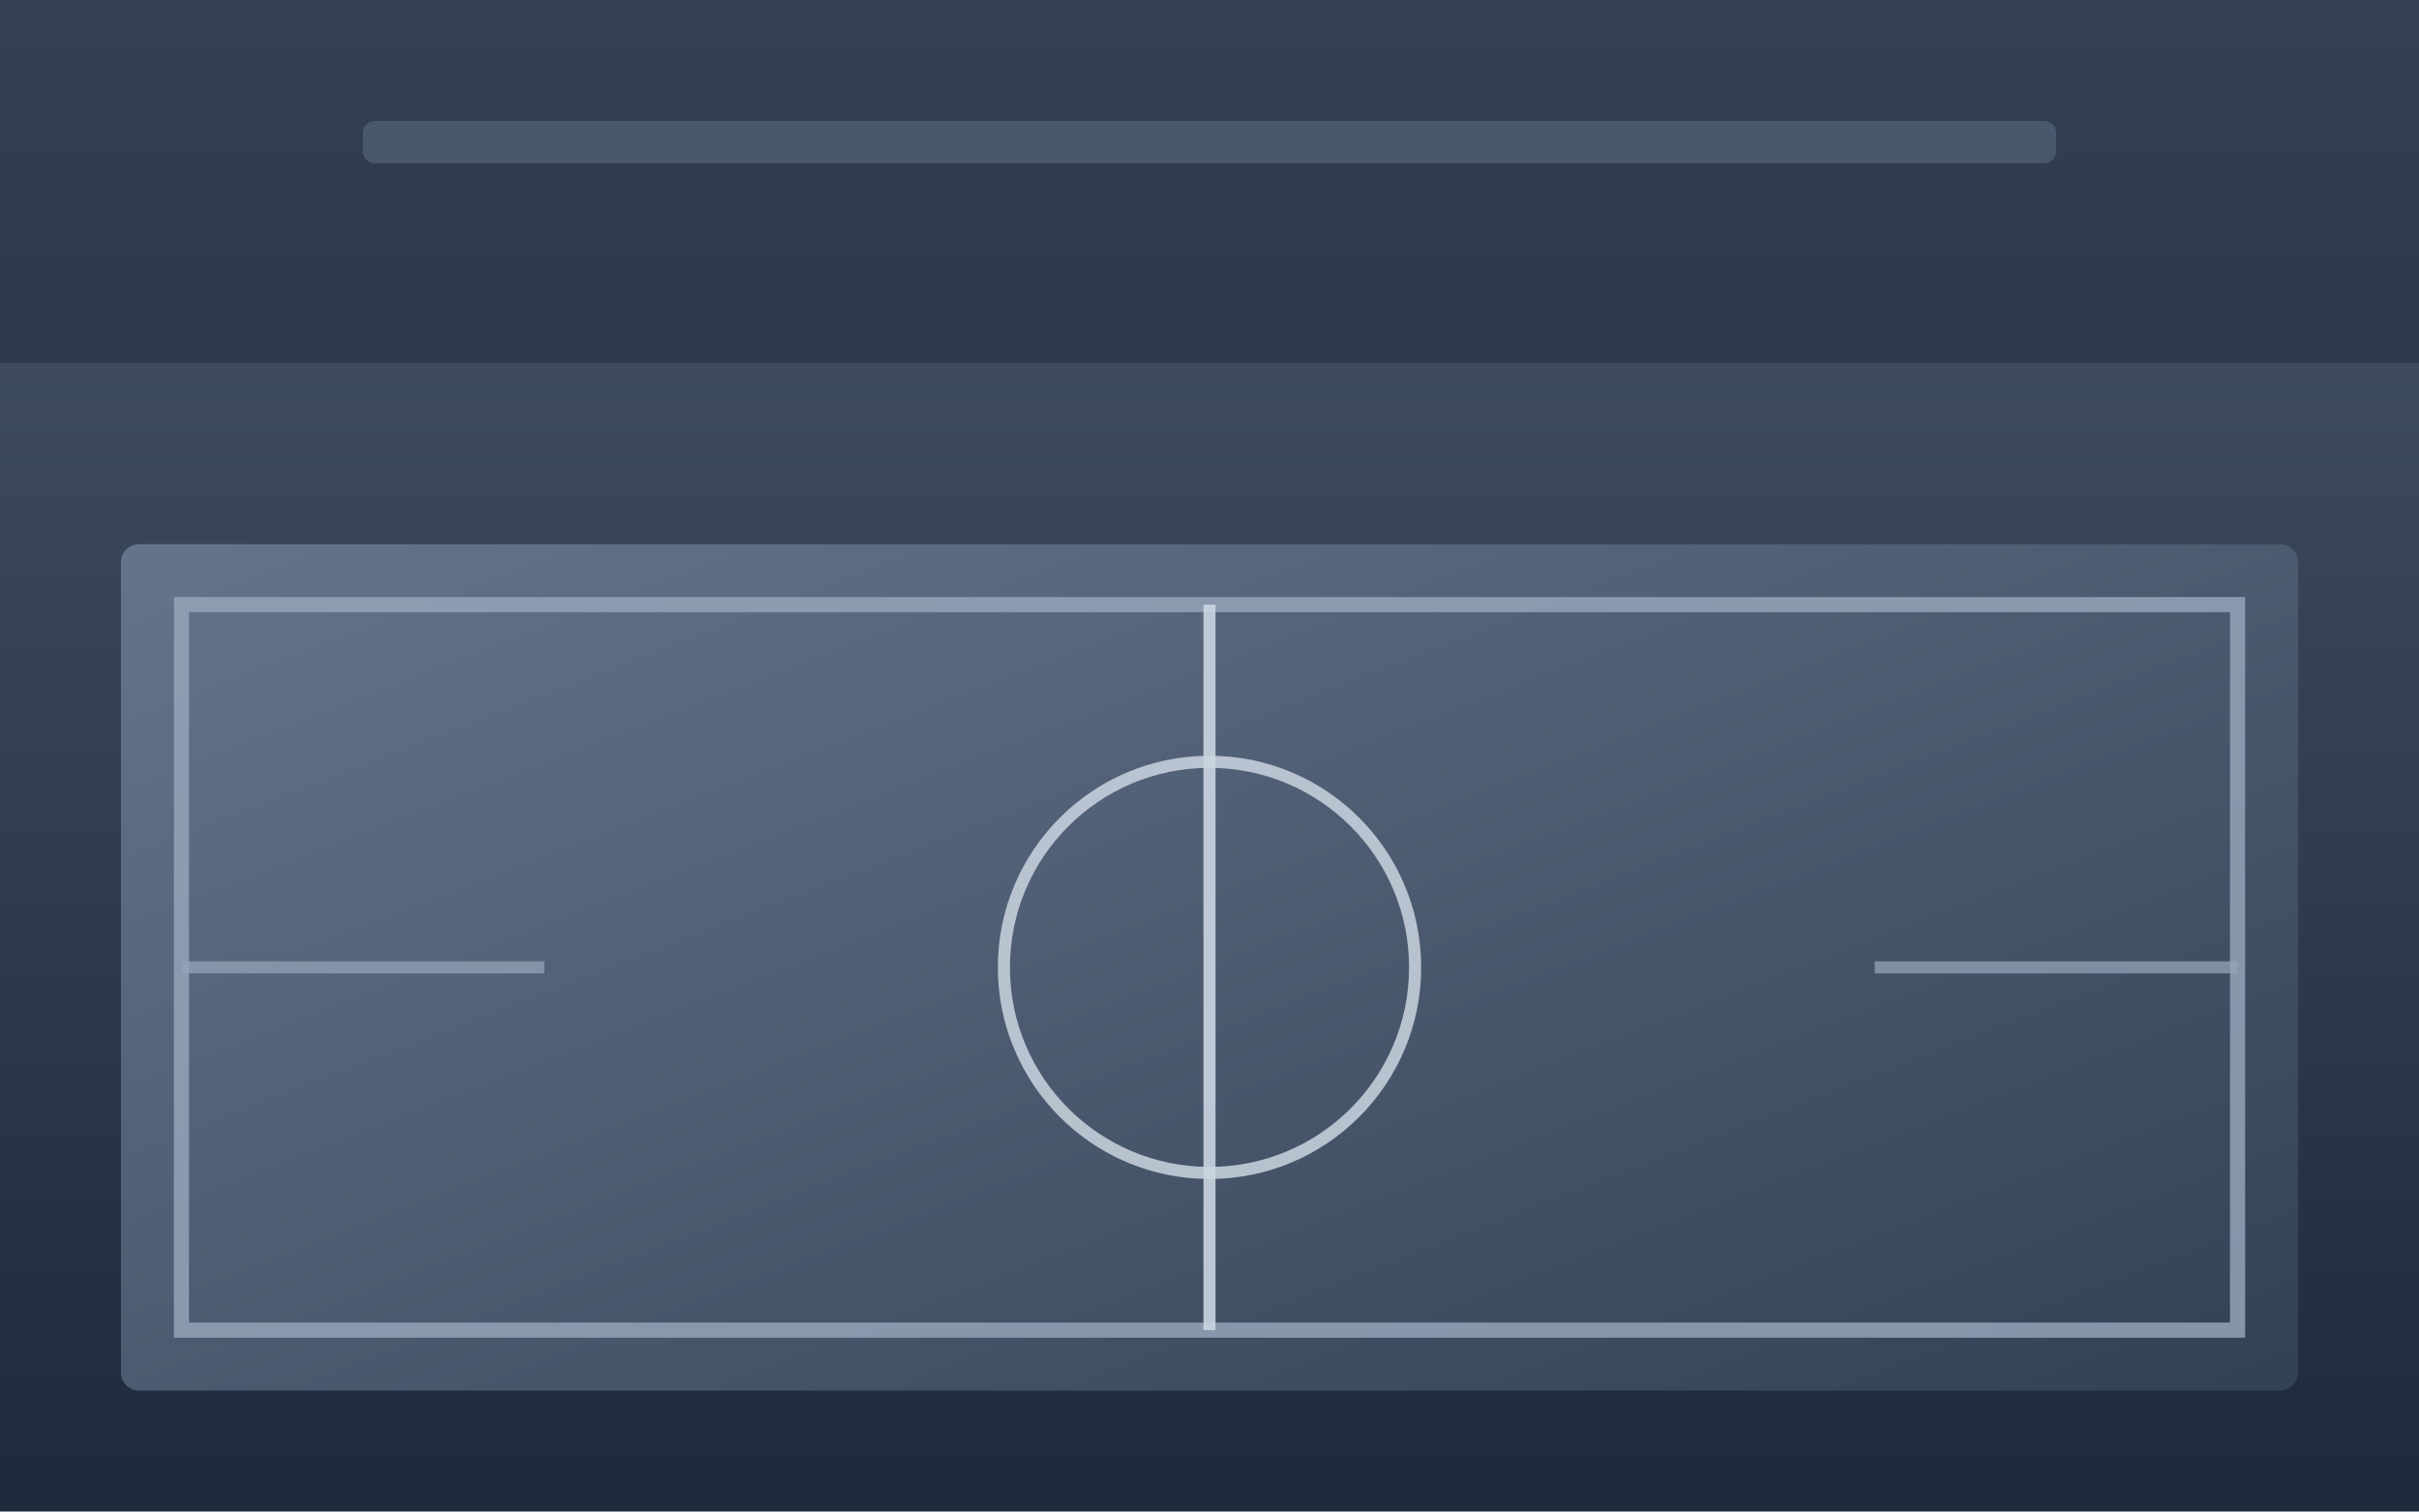
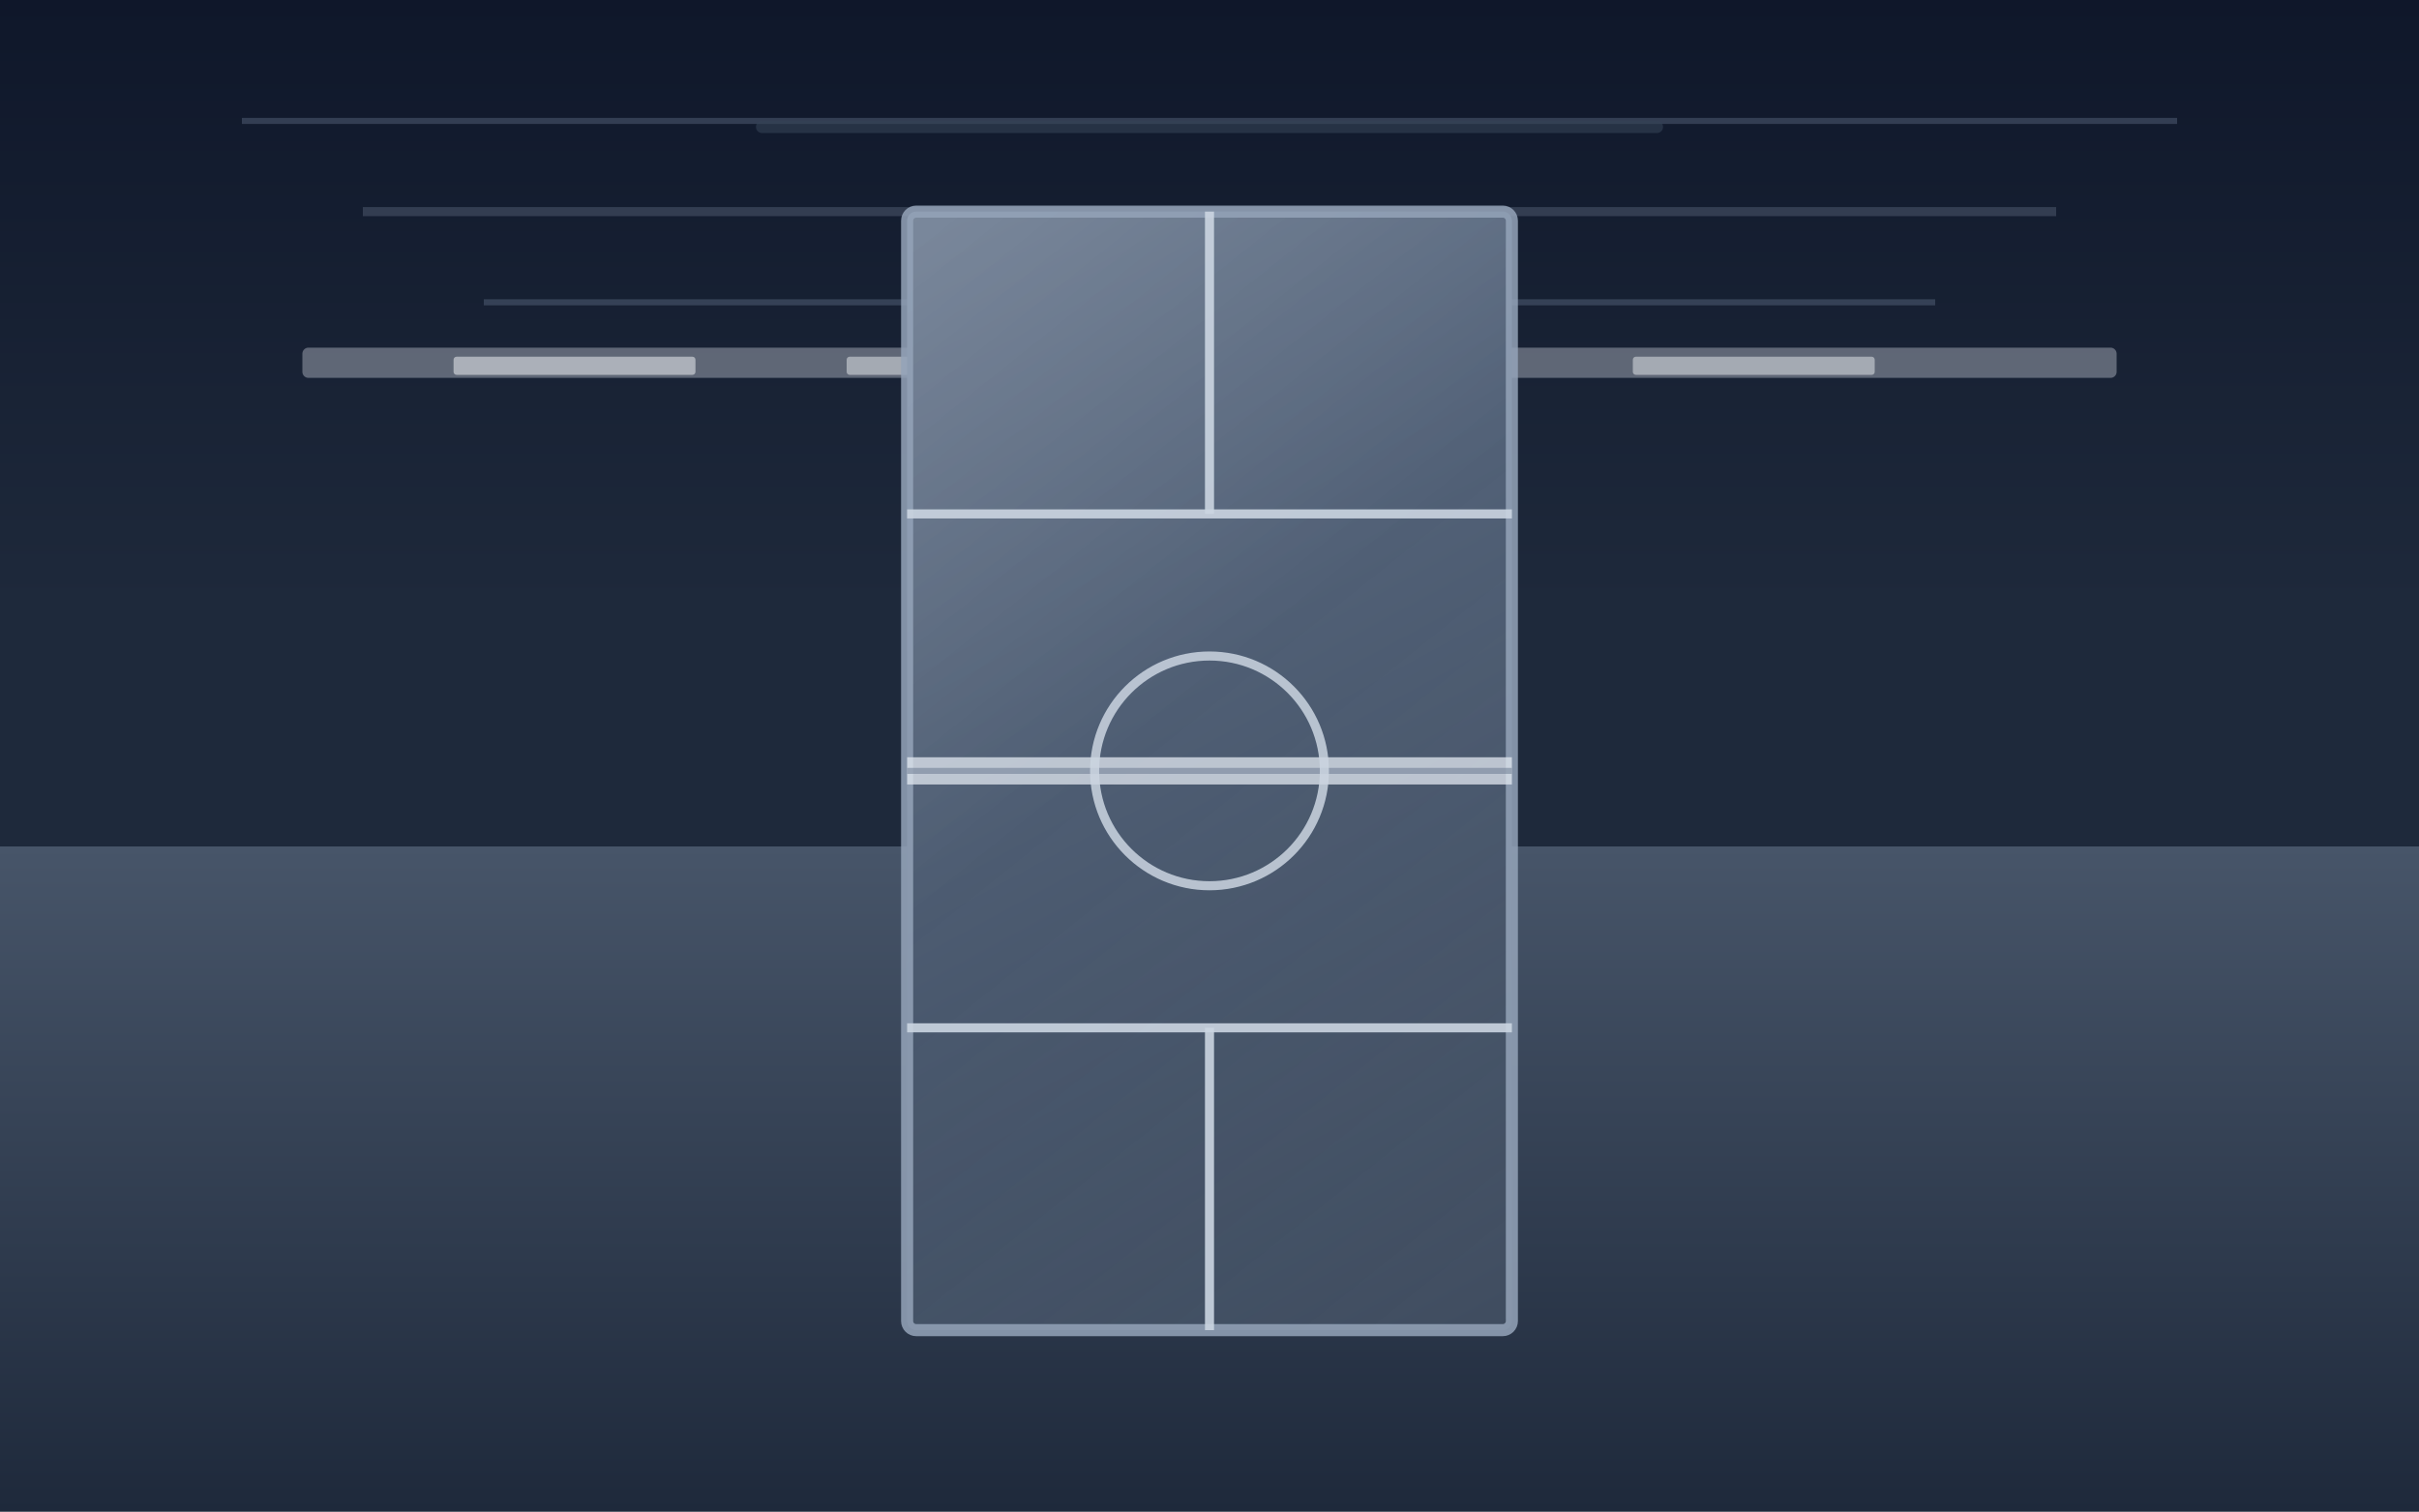
<svg xmlns="http://www.w3.org/2000/svg" viewBox="0 0 800 500" fill="none" aria-hidden="true">
  <defs>
-     <linearGradient id="ia-wall" x1="0" y1="0" x2="0" y2="1">
+     <linearGradient id="ia-void" x1="400" y1="0" x2="400" y2="200" gradientUnits="userSpaceOnUse">
+       <stop offset="0%" stop-color="#0f172a" />
+       <stop offset="100%" stop-color="#1e293b" />
+     </linearGradient>
+     <linearGradient id="ia-floor" x1="400" y1="280" x2="400" y2="500" gradientUnits="userSpaceOnUse">
      <stop offset="0%" stop-color="#475569" />
      <stop offset="100%" stop-color="#1e293b" />
    </linearGradient>
-     <linearGradient id="ia-floor" x1="0" y1="0" x2="1" y2="1">
+     <linearGradient id="ia-court" x1="300" y1="70" x2="500" y2="440" gradientUnits="userSpaceOnUse">
      <stop offset="0%" stop-color="#64748b" />
      <stop offset="100%" stop-color="#334155" />
    </linearGradient>
+     <linearGradient id="ia-gloss" x1="280" y1="100" x2="520" y2="400" gradientUnits="userSpaceOnUse">
+       <stop offset="0%" stop-color="#ffffff" stop-opacity="0.14" />
+       <stop offset="45%" stop-color="#ffffff" stop-opacity="0" />
+       <stop offset="100%" stop-color="#ffffff" stop-opacity="0.06" />
+     </linearGradient>
  </defs>
-   <rect width="800" height="500" fill="url(#ia-wall)" />
-   <rect x="40" y="180" width="720" height="280" rx="6" fill="url(#ia-floor)" />
-   <rect x="60" y="200" width="680" height="240" fill="none" stroke="#94a3b8" stroke-width="5" opacity="0.85" />
-   <line x1="400" y1="200" x2="400" y2="440" stroke="#cbd5e1" stroke-width="4" opacity="0.9" />
-   <circle cx="400" cy="320" r="68" stroke="#cbd5e1" stroke-width="4" fill="none" opacity="0.85" />
-   <line x1="60" y1="320" x2="180" y2="320" stroke="#94a3b8" stroke-width="4" opacity="0.75" />
-   <line x1="620" y1="320" x2="740" y2="320" stroke="#94a3b8" stroke-width="4" opacity="0.75" />
-   <rect x="0" y="0" width="800" height="120" fill="#0f172a" opacity="0.35" />
-   <rect x="120" y="40" width="560" height="14" rx="4" fill="#64748b" opacity="0.5" />
+   <rect width="800" height="500" fill="url(#ia-void)" />
+   <g opacity="0.4">
+     <line x1="80" y1="40" x2="720" y2="40" stroke="#64748b" stroke-width="2" />
+     <line x1="120" y1="70" x2="680" y2="70" stroke="#94a3b8" stroke-width="3" opacity="0.6" />
+     <line x1="160" y1="100" x2="640" y2="100" stroke="#64748b" stroke-width="2" />
+   </g>
+   <rect x="100" y="115" width="600" height="10" rx="2" fill="#e2e8f0" opacity="0.35" />
+   <rect x="150" y="118" width="80" height="6" rx="1" fill="#f8fafc" opacity="0.5" />
+   <rect x="280" y="118" width="80" height="6" rx="1" fill="#f8fafc" opacity="0.45" />
+   <rect x="410" y="118" width="80" height="6" rx="1" fill="#f8fafc" opacity="0.5" />
+   <rect x="540" y="118" width="80" height="6" rx="1" fill="#f8fafc" opacity="0.45" />
+   <rect width="800" height="220" y="280" fill="url(#ia-floor)" />
+   <rect x="300" y="70" width="200" height="370" rx="3" fill="url(#ia-court)" />
+   <rect x="300" y="70" width="200" height="370" rx="3" fill="url(#ia-gloss)" />
+   <rect x="300" y="70" width="200" height="370" rx="3" fill="none" stroke="#94a3b8" stroke-width="4" opacity="0.85" />
+   <line x1="300" y1="255" x2="500" y2="255" stroke="#e2e8f0" stroke-width="9" opacity="0.75" />
+   <line x1="300" y1="255" x2="500" y2="255" stroke="#64748b" stroke-width="2" opacity="0.5" />
+   <line x1="300" y1="170" x2="500" y2="170" stroke="#cbd5e1" stroke-width="3" opacity="0.9" />
+   <line x1="300" y1="340" x2="500" y2="340" stroke="#cbd5e1" stroke-width="3" opacity="0.9" />
+   <line x1="400" y1="70" x2="400" y2="170" stroke="#cbd5e1" stroke-width="3" opacity="0.9" />
+   <line x1="400" y1="340" x2="400" y2="440" stroke="#cbd5e1" stroke-width="3" opacity="0.9" />
+   <circle cx="400" cy="255" r="38" stroke="#cbd5e1" stroke-width="3" fill="none" opacity="0.85" />
+   <rect x="250" y="40" width="300" height="4" rx="2" fill="#334155" opacity="0.6" />
</svg>
